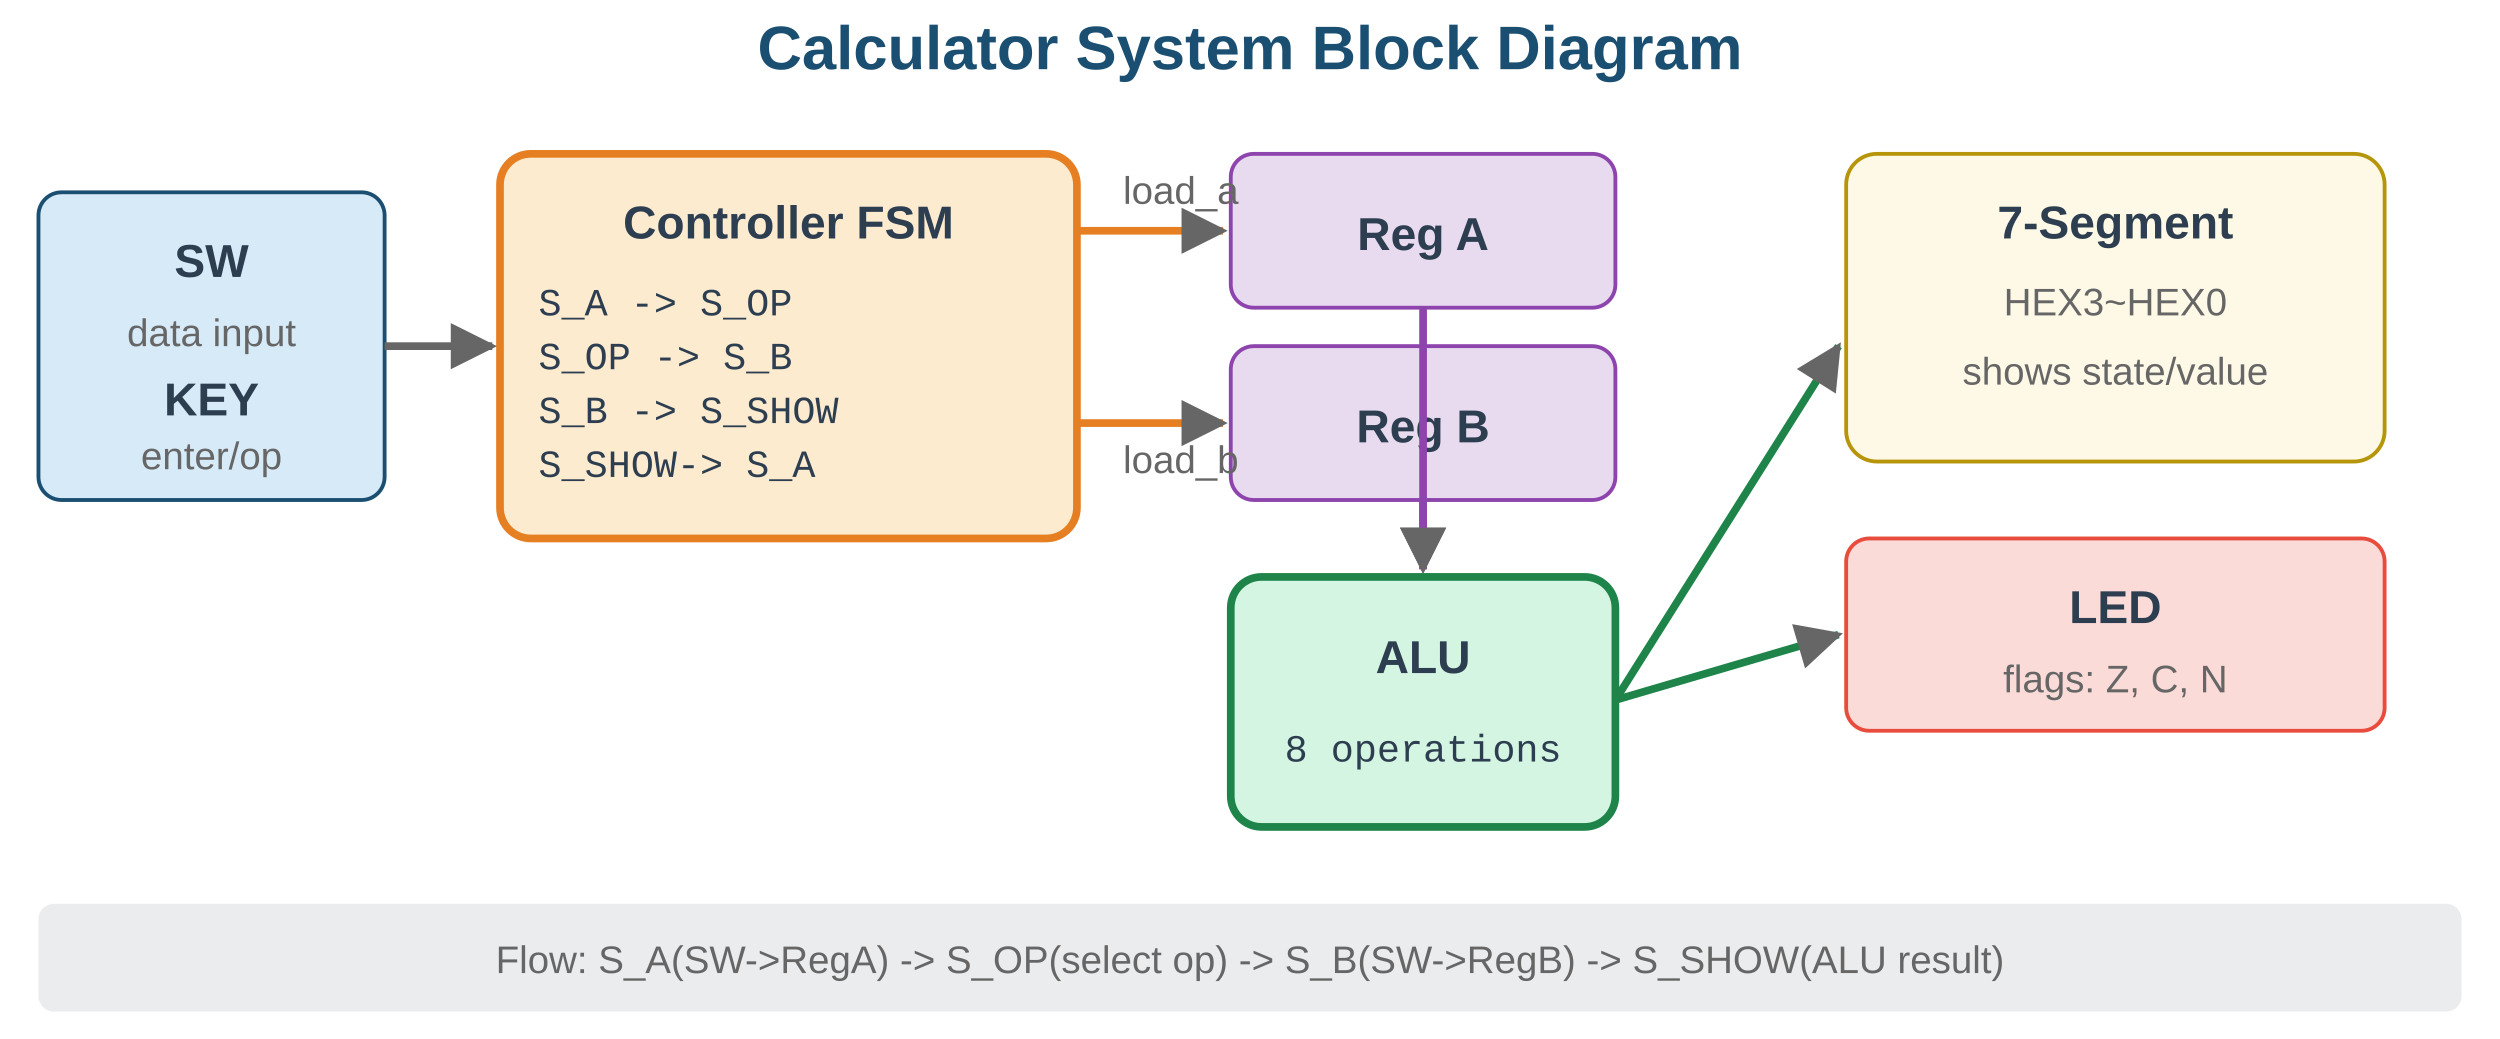
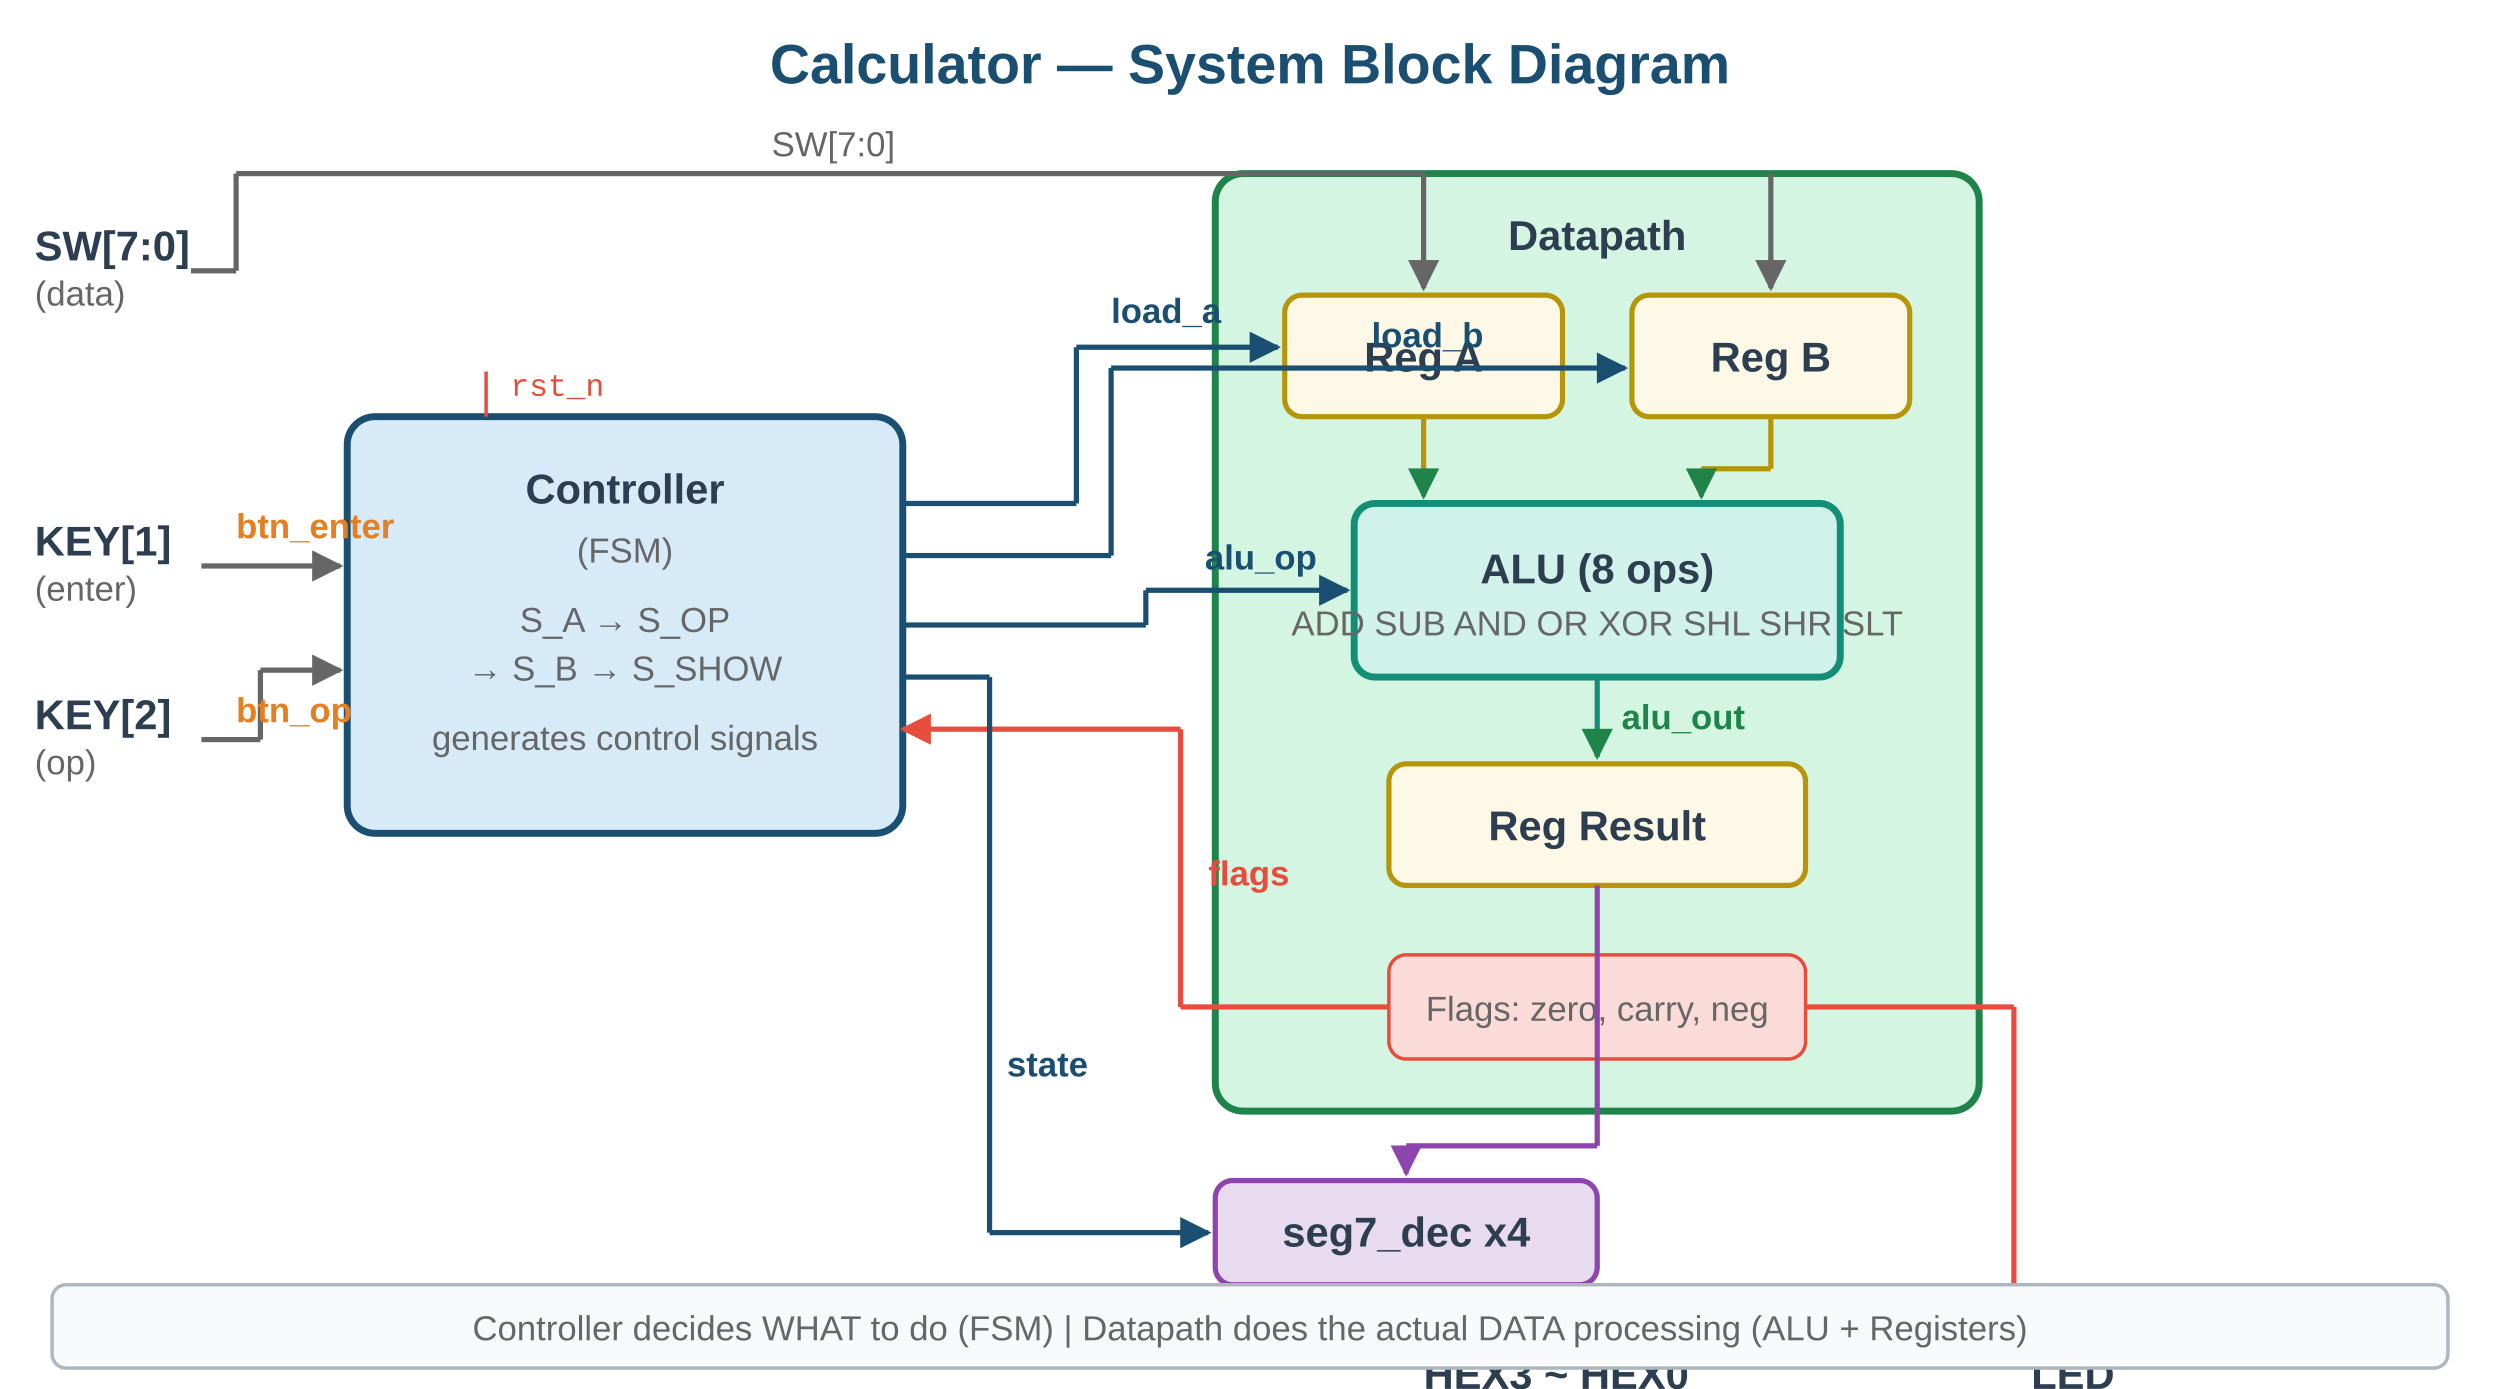
- <svg xmlns="http://www.w3.org/2000/svg" viewBox="0 0 650 270">
+ <svg xmlns="http://www.w3.org/2000/svg" viewBox="0 0 720 400">
  <style>
  text { font-family: 'Segoe UI', Arial, sans-serif; }
  .title { font-size: 16px; font-weight: bold; fill: #1B4F72; }
-   .subtitle { font-size: 12px; fill: #666; }
-   .label { font-size: 12px; fill: #2C3E50; }
  .label-b { font-size: 12px; fill: #2C3E50; font-weight: bold; }
  .label-s { font-size: 10px; fill: #666; }
-   .code { font-family: 'Courier New', monospace; font-size: 10px; fill: #2C3E50; }
-   .warn { font-size: 11px; fill: #E74C3C; font-weight: bold; }
-   .note { font-size: 10px; fill: #1B4F72; }
+   .sig { font-size: 10px; fill: #E67E22; font-weight: bold; }
+   .sigB { font-size: 10px; fill: #1B4F72; font-weight: bold; }
+   .sigG { font-size: 10px; fill: #1E8449; font-weight: bold; }
+   .sigR { font-size: 10px; fill: #E74C3C; font-weight: bold; }
+   .sigP { font-size: 10px; fill: #8E44AD; font-weight: bold; }
+   .rst { font-family: 'Courier New', monospace; font-size: 9px; fill: #E74C3C; }
</style>
  <defs>
-     <marker id="ac" viewBox="0 0 10 10" refX="9" refY="5" markerWidth="6" markerHeight="6" orient="auto">
+     <marker id="mg" viewBox="0 0 10 10" refX="9" refY="5" markerWidth="6" markerHeight="6" orient="auto">
+       <path d="M0 0L10 5L0 10z" fill="#1E8449" />
+     </marker>
+     <marker id="mo" viewBox="0 0 10 10" refX="9" refY="5" markerWidth="6" markerHeight="6" orient="auto">
+       <path d="M0 0L10 5L0 10z" fill="#E67E22" />
+     </marker>
+     <marker id="mb" viewBox="0 0 10 10" refX="9" refY="5" markerWidth="6" markerHeight="6" orient="auto">
+       <path d="M0 0L10 5L0 10z" fill="#1B4F72" />
+     </marker>
+     <marker id="mr" viewBox="0 0 10 10" refX="9" refY="5" markerWidth="6" markerHeight="6" orient="auto">
+       <path d="M0 0L10 5L0 10z" fill="#E74C3C" />
+     </marker>
+     <marker id="mp" viewBox="0 0 10 10" refX="9" refY="5" markerWidth="6" markerHeight="6" orient="auto">
+       <path d="M0 0L10 5L0 10z" fill="#8E44AD" />
+     </marker>
+     <marker id="my" viewBox="0 0 10 10" refX="9" refY="5" markerWidth="6" markerHeight="6" orient="auto">
      <path d="M0 0L10 5L0 10z" fill="#666" />
    </marker>
  </defs>
-   <text x="325" y="18" text-anchor="middle" class="title">Calculator System Block Diagram</text>
-   <rect x="10" y="50" width="90" height="80" rx="6" fill="#D6EAF8" stroke="#1B4F72" />
-   <text x="55" y="72" text-anchor="middle" class="label-b">SW</text>
-   <text x="55" y="90" text-anchor="middle" class="label-s">data input</text>
-   <text x="55" y="108" text-anchor="middle" class="label-b">KEY</text>
-   <text x="55" y="122" text-anchor="middle" class="label-s">enter/op</text>
-   <rect x="130" y="40" width="150" height="100" rx="8" fill="#FDEBD0" stroke="#E67E22" stroke-width="2" />
-   <text x="205" y="62" text-anchor="middle" class="label-b" fill="#E67E22">Controller FSM</text>
-   <text x="140" y="82" class="code">S_A   -&gt; S_OP</text>
-   <text x="140" y="96" class="code">S_OP  -&gt; S_B</text>
-   <text x="140" y="110" class="code">S_B   -&gt; S_SHOW</text>
-   <text x="140" y="124" class="code">S_SHOW-&gt; S_A</text>
-   <rect x="320" y="40" width="100" height="40" rx="6" fill="#E8DAEF" stroke="#8E44AD" />
-   <text x="370" y="65" text-anchor="middle" class="label-b">Reg A</text>
-   <rect x="320" y="90" width="100" height="40" rx="6" fill="#E8DAEF" stroke="#8E44AD" />
-   <text x="370" y="115" text-anchor="middle" class="label-b">Reg B</text>
-   <rect x="320" y="150" width="100" height="65" rx="8" fill="#D5F5E3" stroke="#1E8449" stroke-width="2" />
-   <text x="370" y="175" text-anchor="middle" class="label-b" font-size="14" fill="#1E8449">ALU</text>
-   <text x="370" y="198" text-anchor="middle" class="code">8 operations</text>
-   <rect x="480" y="40" width="140" height="80" rx="8" fill="#FEF9E7" stroke="#B7950B" />
-   <text x="550" y="62" text-anchor="middle" class="label-b">7-Segment</text>
-   <text x="550" y="82" text-anchor="middle" class="label-s">HEX3~HEX0</text>
-   <text x="550" y="100" text-anchor="middle" class="label-s">shows state/value</text>
-   <rect x="480" y="140" width="140" height="50" rx="6" fill="#FADBD8" stroke="#E74C3C" />
-   <text x="550" y="162" text-anchor="middle" class="label-b">LED</text>
-   <text x="550" y="180" text-anchor="middle" class="label-s">flags: Z, C, N</text>
-   <line x1="100" y1="90" x2="128" y2="90" stroke="#666" stroke-width="2" marker-end="url(#ac)" />
-   <line x1="280" y1="60" x2="318" y2="60" stroke="#E67E22" stroke-width="2" marker-end="url(#ac)" />
-   <text x="292" y="53" class="label-s" fill="#E67E22">load_a</text>
-   <line x1="280" y1="110" x2="318" y2="110" stroke="#E67E22" stroke-width="2" marker-end="url(#ac)" />
-   <text x="292" y="123" class="label-s" fill="#E67E22">load_b</text>
-   <line x1="370" y1="80" x2="370" y2="148" stroke="#8E44AD" stroke-width="2" marker-end="url(#ac)" />
-   <line x1="370" y1="130" x2="370" y2="148" stroke="#8E44AD" stroke-width="2" marker-end="url(#ac)" />
-   <line x1="420" y1="182" x2="478" y2="90" stroke="#1E8449" stroke-width="2" marker-end="url(#ac)" />
-   <line x1="420" y1="182" x2="478" y2="165" stroke="#1E8449" stroke-width="2" marker-end="url(#ac)" />
-   <rect x="10" y="235" width="630" height="28" rx="4" fill="#EAECEE" />
-   <text x="325" y="253" text-anchor="middle" class="label-s">Flow: S_A(SW-&gt;RegA) -&gt; S_OP(select op) -&gt; S_B(SW-&gt;RegB) -&gt; S_SHOW(ALU result)</text>
+   <text x="360" y="24" text-anchor="middle" class="title">Calculator — System Block Diagram</text>
+   <text x="10" y="75" class="label-b" fill="#1B4F72">SW[7:0]</text>
+   <text x="10" y="88" class="label-s">(data)</text>
+   <text x="10" y="160" class="label-b" fill="#1B4F72">KEY[1]</text>
+   <text x="10" y="173" class="label-s">(enter)</text>
+   <text x="10" y="210" class="label-b" fill="#1B4F72">KEY[2]</text>
+   <text x="10" y="223" class="label-s">(op)</text>
+   <rect x="100" y="120" width="160" height="120" rx="8" fill="#D6EAF8" stroke="#1B4F72" stroke-width="2" />
+   <text x="180" y="145" text-anchor="middle" class="label-b" fill="#1B4F72">Controller</text>
+   <text x="180" y="162" text-anchor="middle" class="label-s">(FSM)</text>
+   <text x="180" y="182" text-anchor="middle" class="label-s">S_A → S_OP</text>
+   <text x="180" y="196" text-anchor="middle" class="label-s">→ S_B → S_SHOW</text>
+   <text x="180" y="216" text-anchor="middle" class="label-s">generates control signals</text>
+   <line x1="140" y1="107" x2="140" y2="120" stroke="#E74C3C" stroke-width="1" />
+   <text x="147" y="114" class="rst">rst_n</text>
+   <line x1="58" y1="163" x2="98" y2="163" stroke="#666" stroke-width="1.5" marker-end="url(#my)" />
+   <line x1="58" y1="213" x2="75" y2="213" stroke="#666" stroke-width="1.5" />
+   <line x1="75" y1="213" x2="75" y2="193" stroke="#666" stroke-width="1.5" />
+   <line x1="75" y1="193" x2="98" y2="193" stroke="#666" stroke-width="1.5" marker-end="url(#my)" />
+   <text x="68" y="155" class="sig">btn_enter</text>
+   <text x="68" y="208" class="sig">btn_op</text>
+   <rect x="350" y="50" width="220" height="270" rx="8" fill="#D5F5E3" stroke="#1E8449" stroke-width="2" />
+   <text x="460" y="72" text-anchor="middle" class="label-b" fill="#1E8449">Datapath</text>
+   <rect x="370" y="85" width="80" height="35" rx="5" fill="#FEF9E7" stroke="#B7950B" stroke-width="1.5" />
+   <text x="410" y="107" text-anchor="middle" class="label-b">Reg A</text>
+   <rect x="470" y="85" width="80" height="35" rx="5" fill="#FEF9E7" stroke="#B7950B" stroke-width="1.5" />
+   <text x="510" y="107" text-anchor="middle" class="label-b">Reg B</text>
+   <rect x="390" y="145" width="140" height="50" rx="6" fill="#D1F2EB" stroke="#148F77" stroke-width="2" />
+   <text x="460" y="168" text-anchor="middle" class="label-b" fill="#148F77">ALU (8 ops)</text>
+   <text x="460" y="183" text-anchor="middle" class="label-s">ADD SUB AND OR XOR SHL SHR SLT</text>
+   <rect x="400" y="220" width="120" height="35" rx="5" fill="#FEF9E7" stroke="#B7950B" stroke-width="1.5" />
+   <text x="460" y="242" text-anchor="middle" class="label-b">Reg Result</text>
+   <rect x="400" y="275" width="120" height="30" rx="5" fill="#FADBD8" stroke="#E74C3C" stroke-width="1" />
+   <text x="460" y="294" text-anchor="middle" class="label-s" fill="#E74C3C">Flags: zero, carry, neg</text>
+   <line x1="410" y1="120" x2="410" y2="143" stroke="#B7950B" stroke-width="1.5" marker-end="url(#mg)" />
+   <line x1="510" y1="120" x2="510" y2="135" stroke="#B7950B" stroke-width="1.5" />
+   <line x1="510" y1="135" x2="490" y2="135" stroke="#B7950B" stroke-width="1.5" />
+   <line x1="490" y1="135" x2="490" y2="143" stroke="#B7950B" stroke-width="1.5" marker-end="url(#mg)" />
+   <line x1="460" y1="195" x2="460" y2="218" stroke="#148F77" stroke-width="1.5" marker-end="url(#mg)" />
+   <text x="467" y="210" class="sigG">alu_out</text>
+   <line x1="55" y1="78" x2="68" y2="78" stroke="#666" stroke-width="1.5" />
+   <line x1="68" y1="78" x2="68" y2="50" stroke="#666" stroke-width="1.5" />
+   <line x1="68" y1="50" x2="410" y2="50" stroke="#666" stroke-width="1.5" />
+   <line x1="410" y1="50" x2="410" y2="83" stroke="#666" stroke-width="1.5" marker-end="url(#my)" />
+   <line x1="510" y1="50" x2="510" y2="83" stroke="#666" stroke-width="1.5" marker-end="url(#my)" />
+   <text x="240" y="45" text-anchor="middle" class="label-s">SW[7:0]</text>
+   <line x1="260" y1="145" x2="310" y2="145" stroke="#1B4F72" stroke-width="1.5" />
+   <line x1="310" y1="145" x2="310" y2="100" stroke="#1B4F72" stroke-width="1.5" />
+   <line x1="310" y1="100" x2="368" y2="100" stroke="#1B4F72" stroke-width="1.5" marker-end="url(#mb)" />
+   <text x="320" y="93" class="sigB">load_a</text>
+   <line x1="260" y1="160" x2="320" y2="160" stroke="#1B4F72" stroke-width="1.5" />
+   <line x1="320" y1="160" x2="320" y2="106" stroke="#1B4F72" stroke-width="1.5" />
+   <line x1="320" y1="106" x2="468" y2="106" stroke="#1B4F72" stroke-width="1.5" marker-end="url(#mb)" />
+   <text x="395" y="100" class="sigB">load_b</text>
+   <line x1="260" y1="180" x2="330" y2="180" stroke="#1B4F72" stroke-width="1.5" />
+   <line x1="330" y1="180" x2="330" y2="170" stroke="#1B4F72" stroke-width="1.5" />
+   <line x1="330" y1="170" x2="388" y2="170" stroke="#1B4F72" stroke-width="1.5" marker-end="url(#mb)" />
+   <text x="347" y="164" class="sigB">alu_op</text>
+   <line x1="400" y1="290" x2="340" y2="290" stroke="#E74C3C" stroke-width="1.5" />
+   <line x1="340" y1="290" x2="340" y2="210" stroke="#E74C3C" stroke-width="1.5" />
+   <line x1="340" y1="210" x2="260" y2="210" stroke="#E74C3C" stroke-width="1.5" marker-end="url(#mr)" />
+   <text x="348" y="255" class="sigR">flags</text>
+   <rect x="350" y="340" width="110" height="30" rx="5" fill="#E8DAEF" stroke="#8E44AD" stroke-width="1.5" />
+   <text x="405" y="359" text-anchor="middle" class="label-b" fill="#8E44AD">seg7_dec x4</text>
+   <line x1="460" y1="255" x2="460" y2="330" stroke="#8E44AD" stroke-width="1.5" />
+   <line x1="460" y1="330" x2="405" y2="330" stroke="#8E44AD" stroke-width="1.5" />
+   <line x1="405" y1="330" x2="405" y2="338" stroke="#8E44AD" stroke-width="1.5" marker-end="url(#mp)" />
+   <line x1="260" y1="195" x2="285" y2="195" stroke="#1B4F72" stroke-width="1.5" />
+   <line x1="285" y1="195" x2="285" y2="355" stroke="#1B4F72" stroke-width="1.5" />
+   <line x1="285" y1="355" x2="348" y2="355" stroke="#1B4F72" stroke-width="1.5" marker-end="url(#mb)" />
+   <text x="290" y="310" class="sigB">state</text>
+   <line x1="405" y1="370" x2="405" y2="390" stroke="#E74C3C" stroke-width="1.5" marker-end="url(#mr)" />
+   <text x="410" y="400" class="label-b" fill="#E74C3C">HEX3 ~ HEX0</text>
+   <line x1="520" y1="290" x2="580" y2="290" stroke="#E74C3C" stroke-width="1.5" />
+   <line x1="580" y1="290" x2="580" y2="390" stroke="#E74C3C" stroke-width="1.5" marker-end="url(#mr)" />
+   <text x="585" y="400" class="label-b" fill="#E74C3C">LED</text>
+   <text x="585" y="413" class="label-s">{neg,carry,zero}</text>
+   <rect x="15" y="370" width="690" height="24" rx="4" fill="#F8F9FA" stroke="#AEB6BF" />
+   <text x="360" y="386" text-anchor="middle" class="label-s">Controller decides WHAT to do (FSM)  |  Datapath does the actual DATA processing (ALU + Registers)</text>
</svg>
